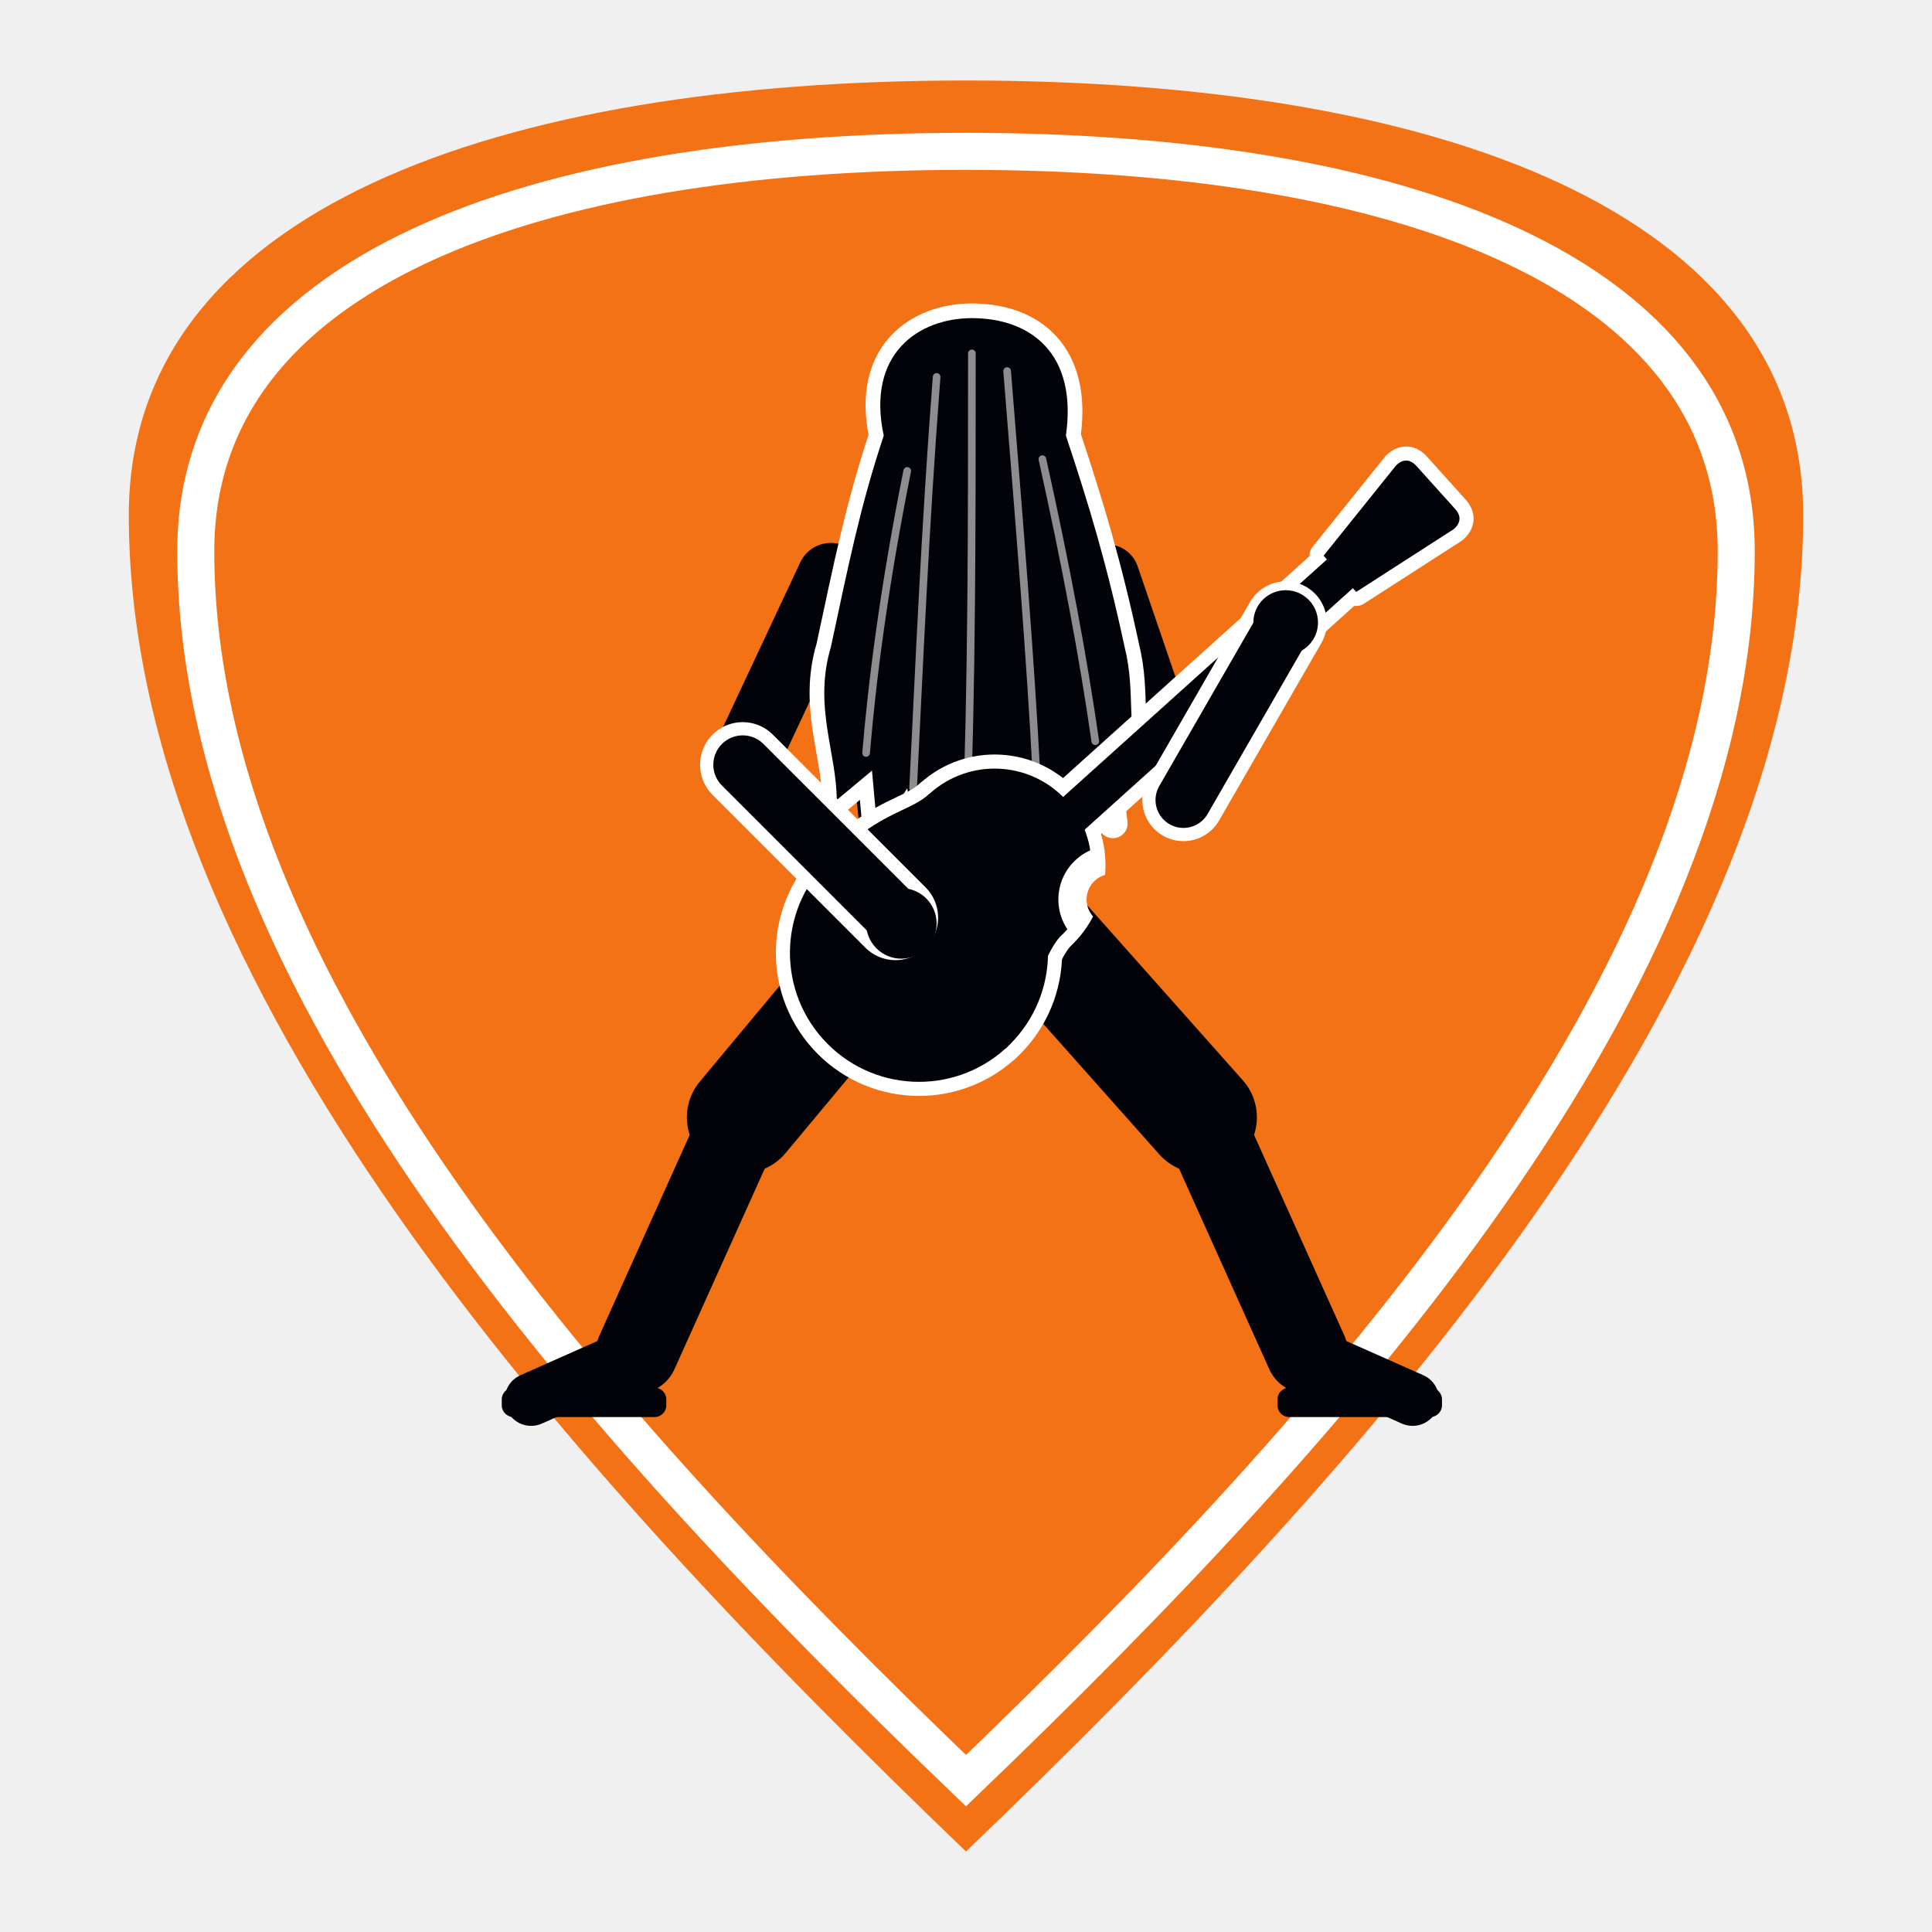
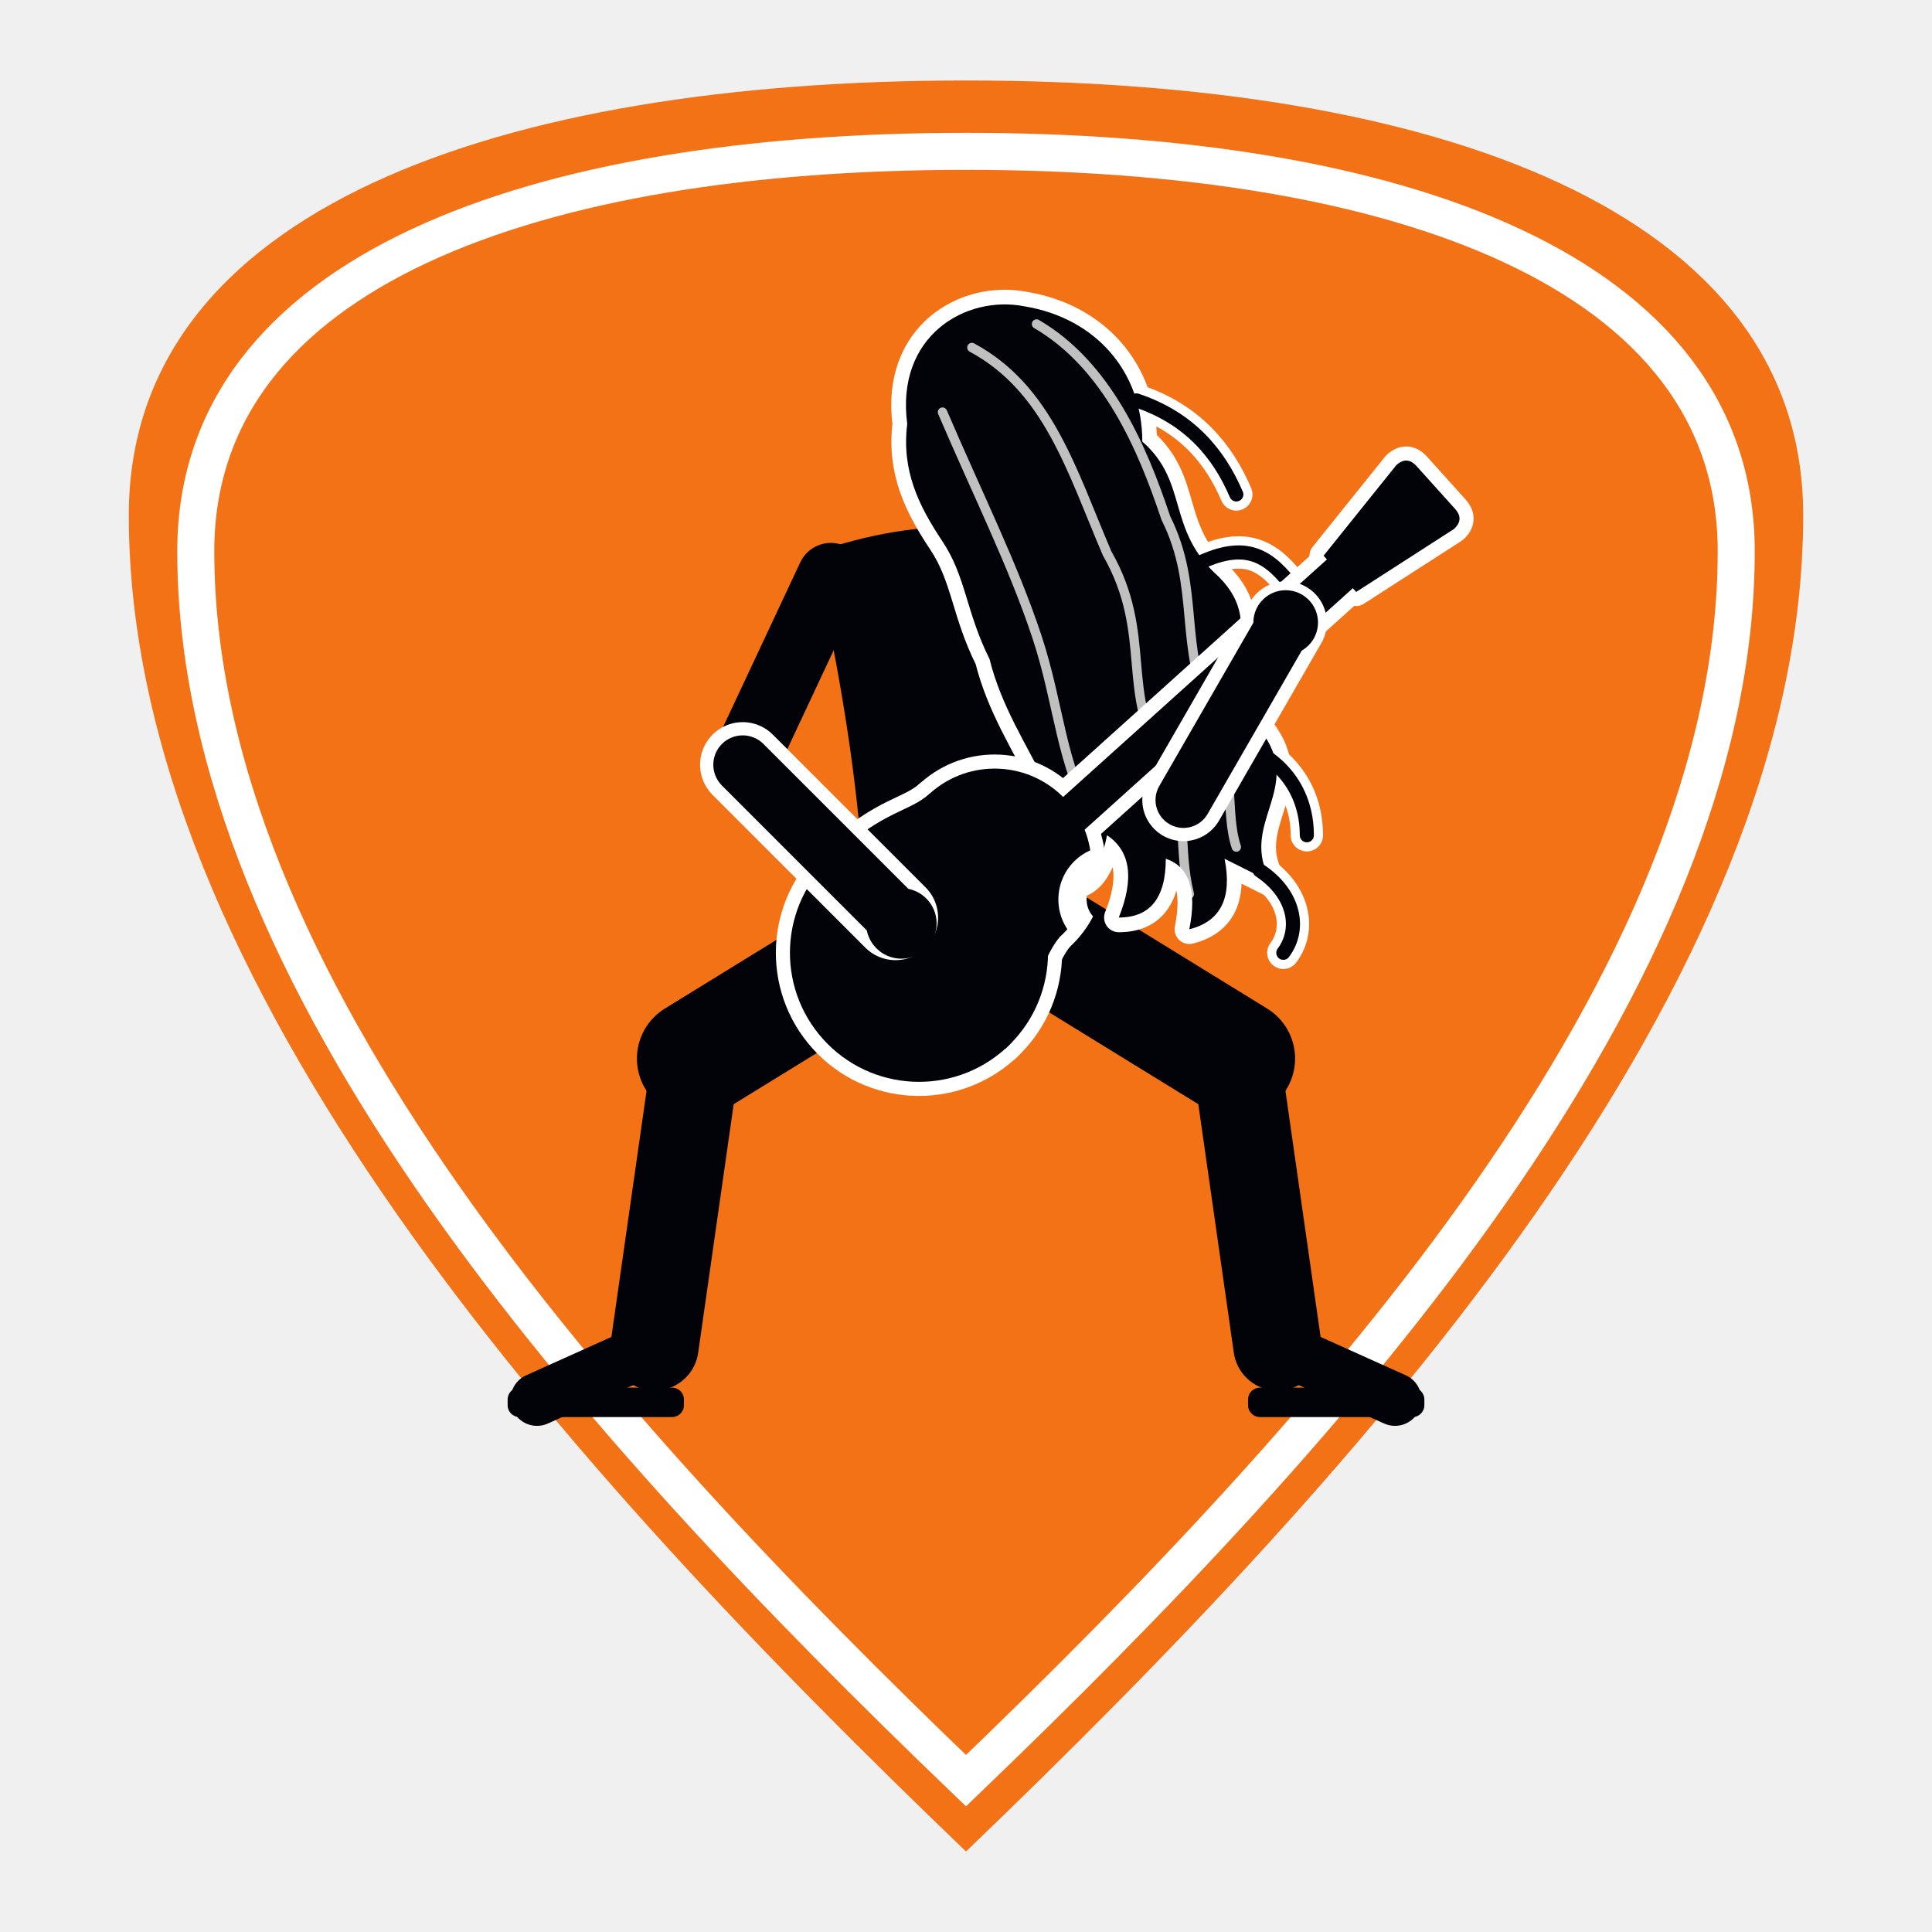
<svg xmlns="http://www.w3.org/2000/svg" width="240" height="240" viewBox="0 0 240 240">
  <path d="M120 230 C70 182 16 122 16 64 C16 26 62 10 120 10 C178 10 224 26 224 64 C224 122 170 182 120 230 Z" fill="#f47216" />
  <path d="M120 230 C70 182 16 122 16 64 C16 26 62 10 120 10 C178 10 224 26 224 64 C224 122 170 182 120 230 Z" fill="none" stroke="#ffffff" stroke-width="5" transform="translate(120 120) scale(0.92) translate(-120 -120)" />
  <g transform="translate(47 22) scale(0.73)">
-     <path d="M92.0 124.0 L62.0 160.0" fill="none" stroke="#020308" stroke-width="19" stroke-linecap="round" stroke-linejoin="round" />
-     <path d="M62.0 160.0 L44.0 200.0" fill="none" stroke="#020308" stroke-width="14" stroke-linecap="round" stroke-linejoin="round" />
-     <path d="M44.0 200.0 L26.0 208.0" fill="none" stroke="#020308" stroke-width="9" stroke-linecap="round" stroke-linejoin="round" />
-     <rect x="21" y="206" width="28" height="5" rx="2" fill="#020308" />
-     <path d="M108.0 124.0 L140.0 160.0" fill="none" stroke="#020308" stroke-width="19" stroke-linecap="round" stroke-linejoin="round" />
-     <path d="M140.0 160.0 L158.0 200.0" fill="none" stroke="#020308" stroke-width="14" stroke-linecap="round" stroke-linejoin="round" />
-     <path d="M158.0 200.0 L176.0 208.0" fill="none" stroke="#020308" stroke-width="9" stroke-linecap="round" stroke-linejoin="round" />
-     <rect x="153" y="206" width="28" height="5" rx="2" fill="#020308" />
+     <path d="M93.0 126.0 L54.0 150.0" fill="none" stroke="#020308" stroke-width="20" stroke-linecap="round" stroke-linejoin="round" />
+     <path d="M54.0 150.0 L47.0 199.0" fill="none" stroke="#020308" stroke-width="15" stroke-linecap="round" stroke-linejoin="round" />
+     <path d="M47.0 199.0 L27.0 208.0" fill="none" stroke="#020308" stroke-width="9" stroke-linecap="round" stroke-linejoin="round" />
+     <rect x="22" y="206" width="30" height="5" rx="2" fill="#020308" />
+     <path d="M107.0 126.0 L146.0 150.0" fill="none" stroke="#020308" stroke-width="20" stroke-linecap="round" stroke-linejoin="round" />
+     <path d="M146.0 150.0 L153.0 199.0" fill="none" stroke="#020308" stroke-width="15" stroke-linecap="round" stroke-linejoin="round" />
+     <path d="M153.0 199.0 L173.0 208.0" fill="none" stroke="#020308" stroke-width="9" stroke-linecap="round" stroke-linejoin="round" />
+     <rect x="148" y="206" width="30" height="5" rx="2" fill="#020308" />
    <path d="M84 128 L116 128 L118 112 Q119 90 128 66 Q102 54 74 64 Q80 90 82 112 Z" fill="#020308" />
-     <path d="M94 62 L107 60 L106 50 L95 51 Z" fill="#020308" />
-     <ellipse cx="101" cy="45" rx="11.5" ry="12.5" fill="#020308" />
+     <path d="M95 62 L108 60 L108 50 L97 51 Z" fill="#020308" />
+     <ellipse cx="104" cy="45" rx="11.5" ry="12.5" fill="#020308" />
    <path d="M124.0 68.0 L137.0 106.0" fill="none" stroke="#020308" stroke-width="11" stroke-linecap="round" stroke-linejoin="round" />
    <path d="M77.0 68.0 L62.0 100.0" fill="none" stroke="#020308" stroke-width="11.5" stroke-linecap="round" stroke-linejoin="round" />
-     <path d="M86 44 C83 30 92 24 101 24 C111 24 119 30 117 44 C121 56 124 66 127 80 C129 88 127 94 130 100 L124 102 L125 110 L119 104 L117 115 L112 105 L108 117 L104 106 L100 119 L97 106 L92 116 L90 104 L85 112 L84 101 L78 106 C78 98 74 90 77 80 C80 66 82 56 86 44 Z" fill="#ffffff" stroke="#ffffff" stroke-width="5" stroke-linejoin="round" />
-     <path d="M86 44 C83 30 92 24 101 24 C111 24 119 30 117 44 C121 56 124 66 127 80 C129 88 127 94 130 100 L124 102 L125 110 L119 104 L117 115 L112 105 L108 117 L104 106 L100 119 L97 106 L92 116 L90 104 L85 112 L84 101 L78 106 C78 98 74 90 77 80 C80 66 82 56 86 44 Z" fill="#020308" />
-     <path d="M95 34 C93 60 92 84 91 104" fill="none" stroke="#ffffff" stroke-width="1.3" stroke-linecap="round" opacity="0.55" />
-     <path d="M101 30 C101 60 101 86 100 112" fill="none" stroke="#ffffff" stroke-width="1.3" stroke-linecap="round" opacity="0.55" />
-     <path d="M107 33 C109 58 111 82 112 102" fill="none" stroke="#ffffff" stroke-width="1.3" stroke-linecap="round" opacity="0.55" />
-     <path d="M90 50 C86 70 84 86 83 98" fill="none" stroke="#ffffff" stroke-width="1.3" stroke-linecap="round" opacity="0.55" />
-     <path d="M113 48 C117 66 120 82 122 96" fill="none" stroke="#ffffff" stroke-width="1.3" stroke-linecap="round" opacity="0.55" />
+     <path d="M90 42 C88 27 100 20 110 22 C122 24 130 33 130 45 C138 52 134 60 143 68 C152 77 141 84 150 94 C158 104 146 110 152 120 L144 116 Q146 126 138 128 Q140 118 134 116 Q134 126 126 126 Q130 116 124 112 Q122 122 116 120 Q120 110 114 104 C110 96 106 90 104 82 C100 74 100 68 96 62 C92 56 89 50 90 42 Z" fill="#ffffff" stroke="#ffffff" stroke-width="5" stroke-linejoin="round" />
+     <path d="M129 38 C138 41 143 47 146 54" fill="none" stroke="#ffffff" stroke-width="5.5" stroke-linecap="round" />
+     <path d="M145 96 C153 98 158 104 158 112" fill="none" stroke="#ffffff" stroke-width="5.5" stroke-linecap="round" />
+     <path d="M139 66 C147 62 151 64 155 69" fill="none" stroke="#ffffff" stroke-width="5.5" stroke-linecap="round" />
+     <path d="M150 118 C156 122 157 128 154 132" fill="none" stroke="#ffffff" stroke-width="5.5" stroke-linecap="round" />
+     <path d="M90 42 C88 27 100 20 110 22 C122 24 130 33 130 45 C138 52 134 60 143 68 C152 77 141 84 150 94 C158 104 146 110 152 120 L144 116 Q146 126 138 128 Q140 118 134 116 Q134 126 126 126 Q130 116 124 112 Q122 122 116 120 Q120 110 114 104 C110 96 106 90 104 82 C100 74 100 68 96 62 C92 56 89 50 90 42 Z" fill="#020308" />
+     <path d="M129 38 C138 41 143 47 146 54" fill="none" stroke="#020308" stroke-width="2.4" stroke-linecap="round" />
+     <path d="M145 96 C153 98 158 104 158 112" fill="none" stroke="#020308" stroke-width="2.4" stroke-linecap="round" />
+     <path d="M139 66 C147 62 151 64 155 69" fill="none" stroke="#020308" stroke-width="2.4" stroke-linecap="round" />
+     <path d="M150 118 C156 122 157 128 154 132" fill="none" stroke="#020308" stroke-width="2.4" stroke-linecap="round" />
+     <path d="M101 29 C114 36 118 50 124 64 C132 78 126 88 134 100 C138 108 136 114 138 122" fill="none" stroke="#ffffff" stroke-width="1.6" stroke-linecap="round" opacity="0.75" />
+     <path d="M96 40 C102 54 108 66 112 78 C116 90 116 100 122 110" fill="none" stroke="#ffffff" stroke-width="1.6" stroke-linecap="round" opacity="0.75" />
+     <path d="M112 25 C124 32 130 46 134 58 C140 70 136 80 142 92 C146 100 144 108 146 114" fill="none" stroke="#ffffff" stroke-width="1.6" stroke-linecap="round" opacity="0.75" />
    <g transform="translate(92 132) rotate(-42) scale(1.22)" fill="#ffffff" stroke="#ffffff" stroke-width="3.93" stroke-linejoin="round">
      <mask id="g4a" maskUnits="userSpaceOnUse" x="-60" y="-60" width="220" height="120">
        <rect x="-60" y="-60" width="220" height="120" fill="#fff" />
        <circle cx="25" cy="12.5" r="5.53" fill="#000" />
      </mask>
      <g mask="url(#g4a)">
        <circle cx="0" cy="0" r="18" />
        <circle cx="16" cy="-2" r="13.5" />
        <path d="M0 -18 C10 -18 12 -15.5 16 -15.5 L16 11.5 C10 12.5 6 18 0 18 Z" />
      </g>
      <rect x="22" y="-2.7" width="58" height="5.4" rx="1" />
      <path d="M79 -3.4 L95 -6 Q97 -6 97 -4 L97 4 Q97 6 95 6 L79 3.4 Z" />
    </g>
    <g transform="translate(92 132) rotate(-42) scale(1.22)" fill="#020308">
      <mask id="g4b" maskUnits="userSpaceOnUse" x="-60" y="-60" width="220" height="120">
        <rect x="-60" y="-60" width="220" height="120" fill="#fff" />
        <circle cx="25" cy="12.5" r="7.50" fill="#000" />
      </mask>
      <g mask="url(#g4b)">
        <circle cx="0" cy="0" r="18" />
        <circle cx="16" cy="-2" r="13.5" />
        <path d="M0 -18 C10 -18 12 -15.5 16 -15.5 L16 11.5 C10 12.5 6 18 0 18 Z" />
      </g>
      <rect x="22" y="-2.7" width="58" height="5.4" rx="1" />
      <path d="M79 -3.4 L95 -6 Q97 -6 97 -4 L97 4 Q97 6 95 6 L79 3.4 Z" />
    </g>
    <path d="M62.0 100.0 L88.0 126.0" fill="none" stroke="#ffffff" stroke-width="14.5" stroke-linecap="round" stroke-linejoin="round" />
    <path d="M62.0 100.0 L88.0 126.0" fill="none" stroke="#020308" stroke-width="10" stroke-linecap="round" stroke-linejoin="round" />
    <path d="M137.0 106.0 L154.4 75.8" fill="none" stroke="#ffffff" stroke-width="14.0" stroke-linecap="round" stroke-linejoin="round" />
    <path d="M137.0 106.0 L154.4 75.8" fill="none" stroke="#020308" stroke-width="9.5" stroke-linecap="round" stroke-linejoin="round" />
    <circle cx="89" cy="127" r="6" fill="#020308" />
    <circle cx="154.4" cy="75.8" r="5.5" fill="#020308" />
  </g>
</svg>
